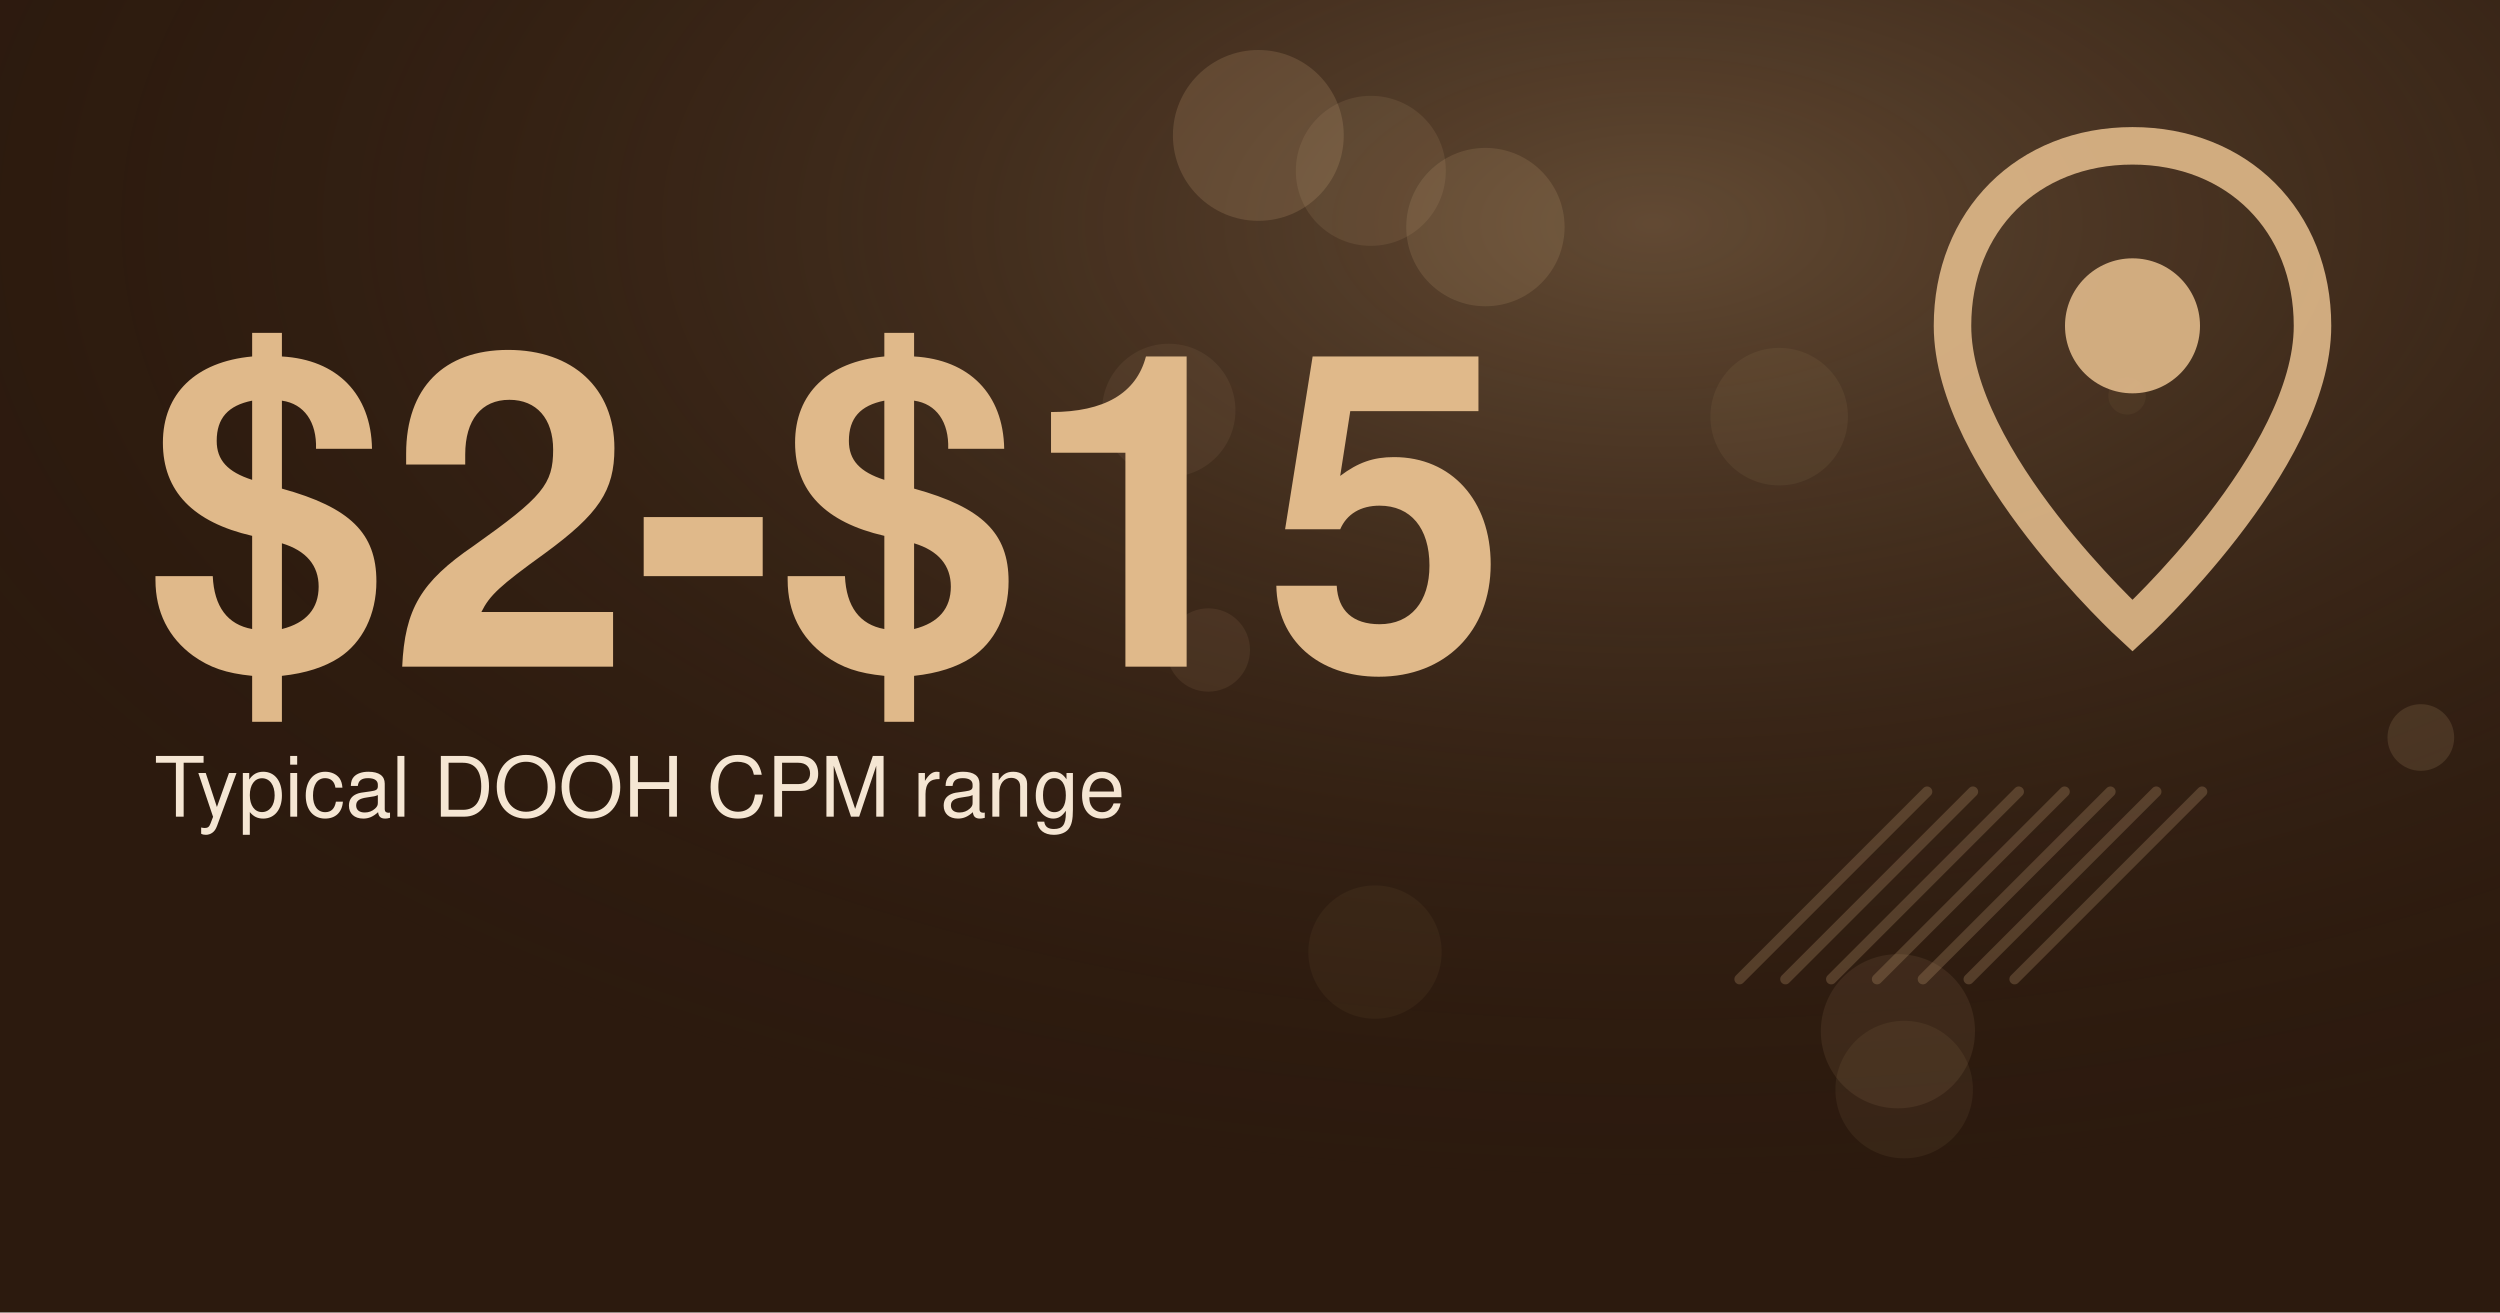
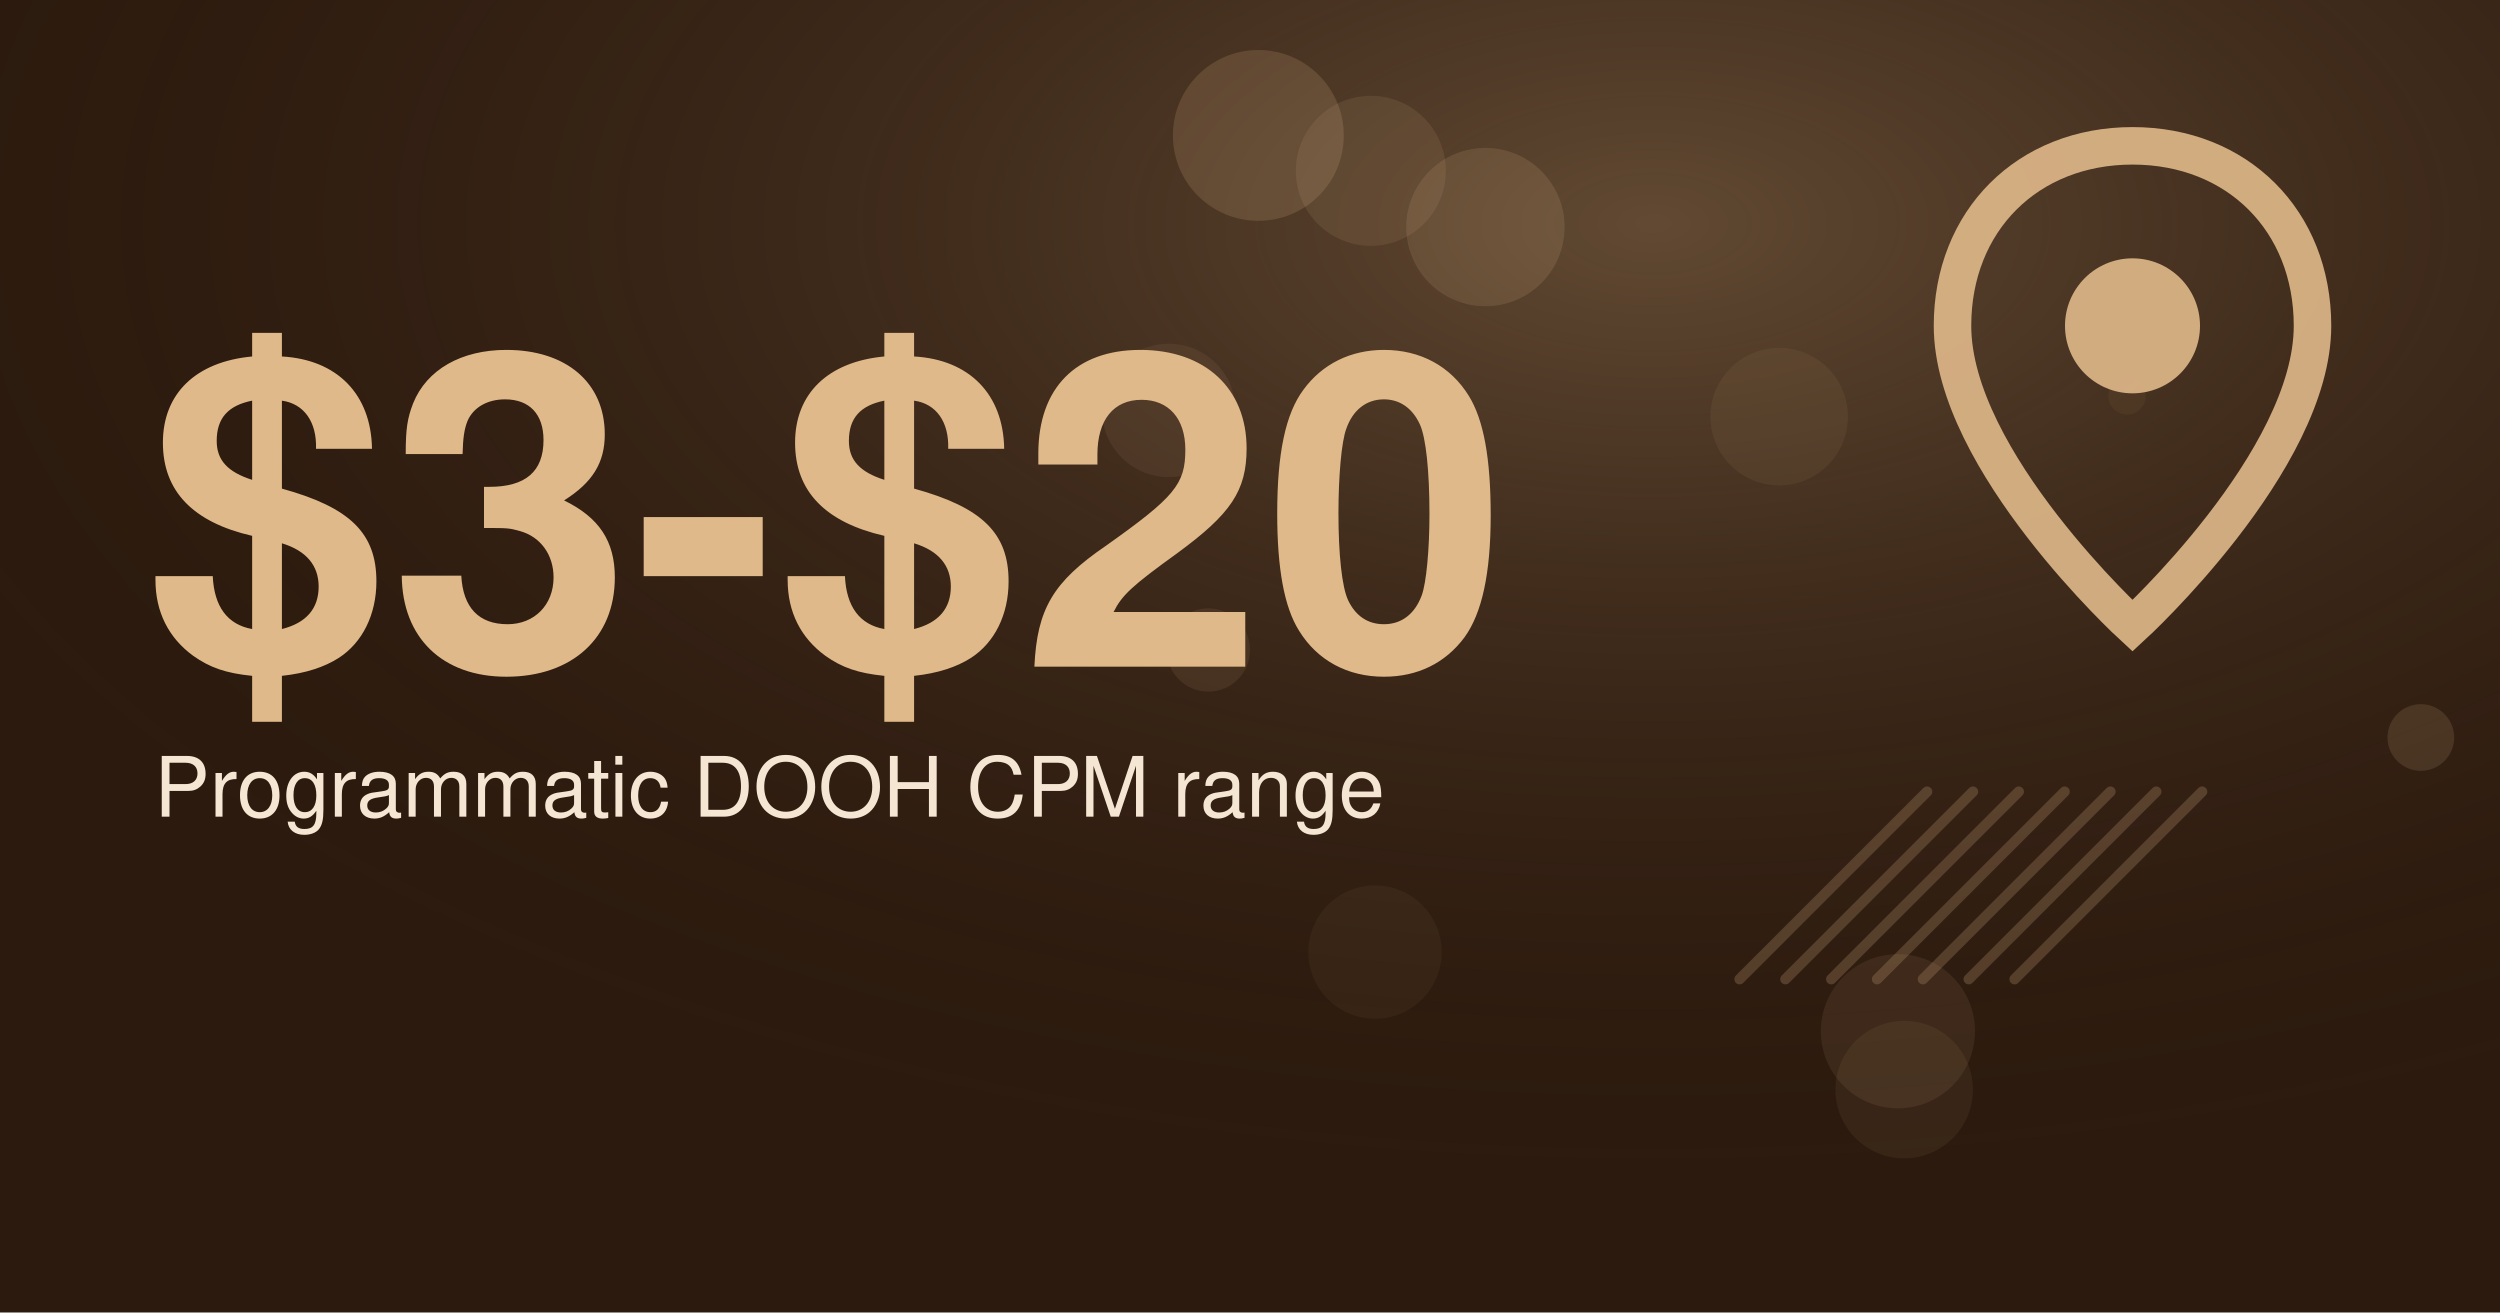
<svg xmlns="http://www.w3.org/2000/svg" width="1200" height="630" viewBox="0 0 1200 630" role="img" aria-label="DOOH Event Marketing for Local Businesses">
  <defs>
    <radialGradient id="g" cx="66%" cy="17%" r="75%">
      <stop offset="0" stop-color="#e0b98a" stop-opacity="0.30" />
      <stop offset="1" stop-color="#2c1a0e" stop-opacity="0" />
    </radialGradient>
  </defs>
  <rect width="1200" height="630" fill="#2c1a0e" />
  <rect width="1200" height="630" fill="url(#g)" />
  <line x1="835" y1="470" x2="925" y2="380" stroke="#e0b98a" stroke-opacity="0.22" stroke-width="5" stroke-linecap="round" />
  <line x1="857" y1="470" x2="947" y2="380" stroke="#e0b98a" stroke-opacity="0.22" stroke-width="5" stroke-linecap="round" />
  <line x1="879" y1="470" x2="969" y2="380" stroke="#e0b98a" stroke-opacity="0.22" stroke-width="5" stroke-linecap="round" />
  <line x1="901" y1="470" x2="991" y2="380" stroke="#e0b98a" stroke-opacity="0.22" stroke-width="5" stroke-linecap="round" />
  <line x1="923" y1="470" x2="1013" y2="380" stroke="#e0b98a" stroke-opacity="0.22" stroke-width="5" stroke-linecap="round" />
  <line x1="945" y1="470" x2="1035" y2="380" stroke="#e0b98a" stroke-opacity="0.22" stroke-width="5" stroke-linecap="round" />
  <line x1="967" y1="470" x2="1057" y2="380" stroke="#e0b98a" stroke-opacity="0.22" stroke-width="5" stroke-linecap="round" />
  <circle cx="914" cy="523" r="33" fill="#e0b98a" fill-opacity="0.07" />
  <circle cx="713" cy="109" r="38" fill="#e0b98a" fill-opacity="0.14" />
  <circle cx="658" cy="82" r="36" fill="#e0b98a" fill-opacity="0.11" />
  <circle cx="1021" cy="190" r="9" fill="#e0b98a" fill-opacity="0.05" />
  <circle cx="854" cy="200" r="33" fill="#e0b98a" fill-opacity="0.07" />
  <circle cx="561" cy="197" r="32" fill="#e0b98a" fill-opacity="0.08" />
  <circle cx="1162" cy="354" r="16" fill="#e0b98a" fill-opacity="0.14" />
  <circle cx="660" cy="457" r="32" fill="#e0b98a" fill-opacity="0.05" />
  <circle cx="580" cy="312" r="20" fill="#e0b98a" fill-opacity="0.09" />
  <circle cx="911" cy="495" r="37" fill="#e0b98a" fill-opacity="0.09" />
  <circle cx="604" cy="65" r="41" fill="#e0b98a" fill-opacity="0.17" />
  <g transform="translate(930 70) scale(3.6)" opacity="0.9">
    <path d="M26 0C12 0 2 10 2 24c0 18 24 40 24 40s24-22 24-40C50 10 40 0 26 0z" fill="none" stroke="#e0b98a" stroke-width="5" />
    <circle cx="26" cy="24" r="9" fill="#e0b98a" />
  </g>
-   <text x="70" y="320" font-family="Helvetica, Arial, sans-serif" font-size="210" font-weight="800" fill="#e0b98a">$2-$15</text>
-   <text x="74" y="392" font-family="Helvetica, Arial, sans-serif" font-size="40" fill="#f5e6d3">Typical DOOH CPM range</text>
+   <text x="70" y="320" font-family="Helvetica, Arial, sans-serif" font-size="210" font-weight="800" fill="#e0b98a">$3-$20</text>
+   <text x="74" y="392" font-family="Helvetica, Arial, sans-serif" font-size="40" fill="#f5e6d3">Programmatic DOOH CPM range</text>
</svg>
